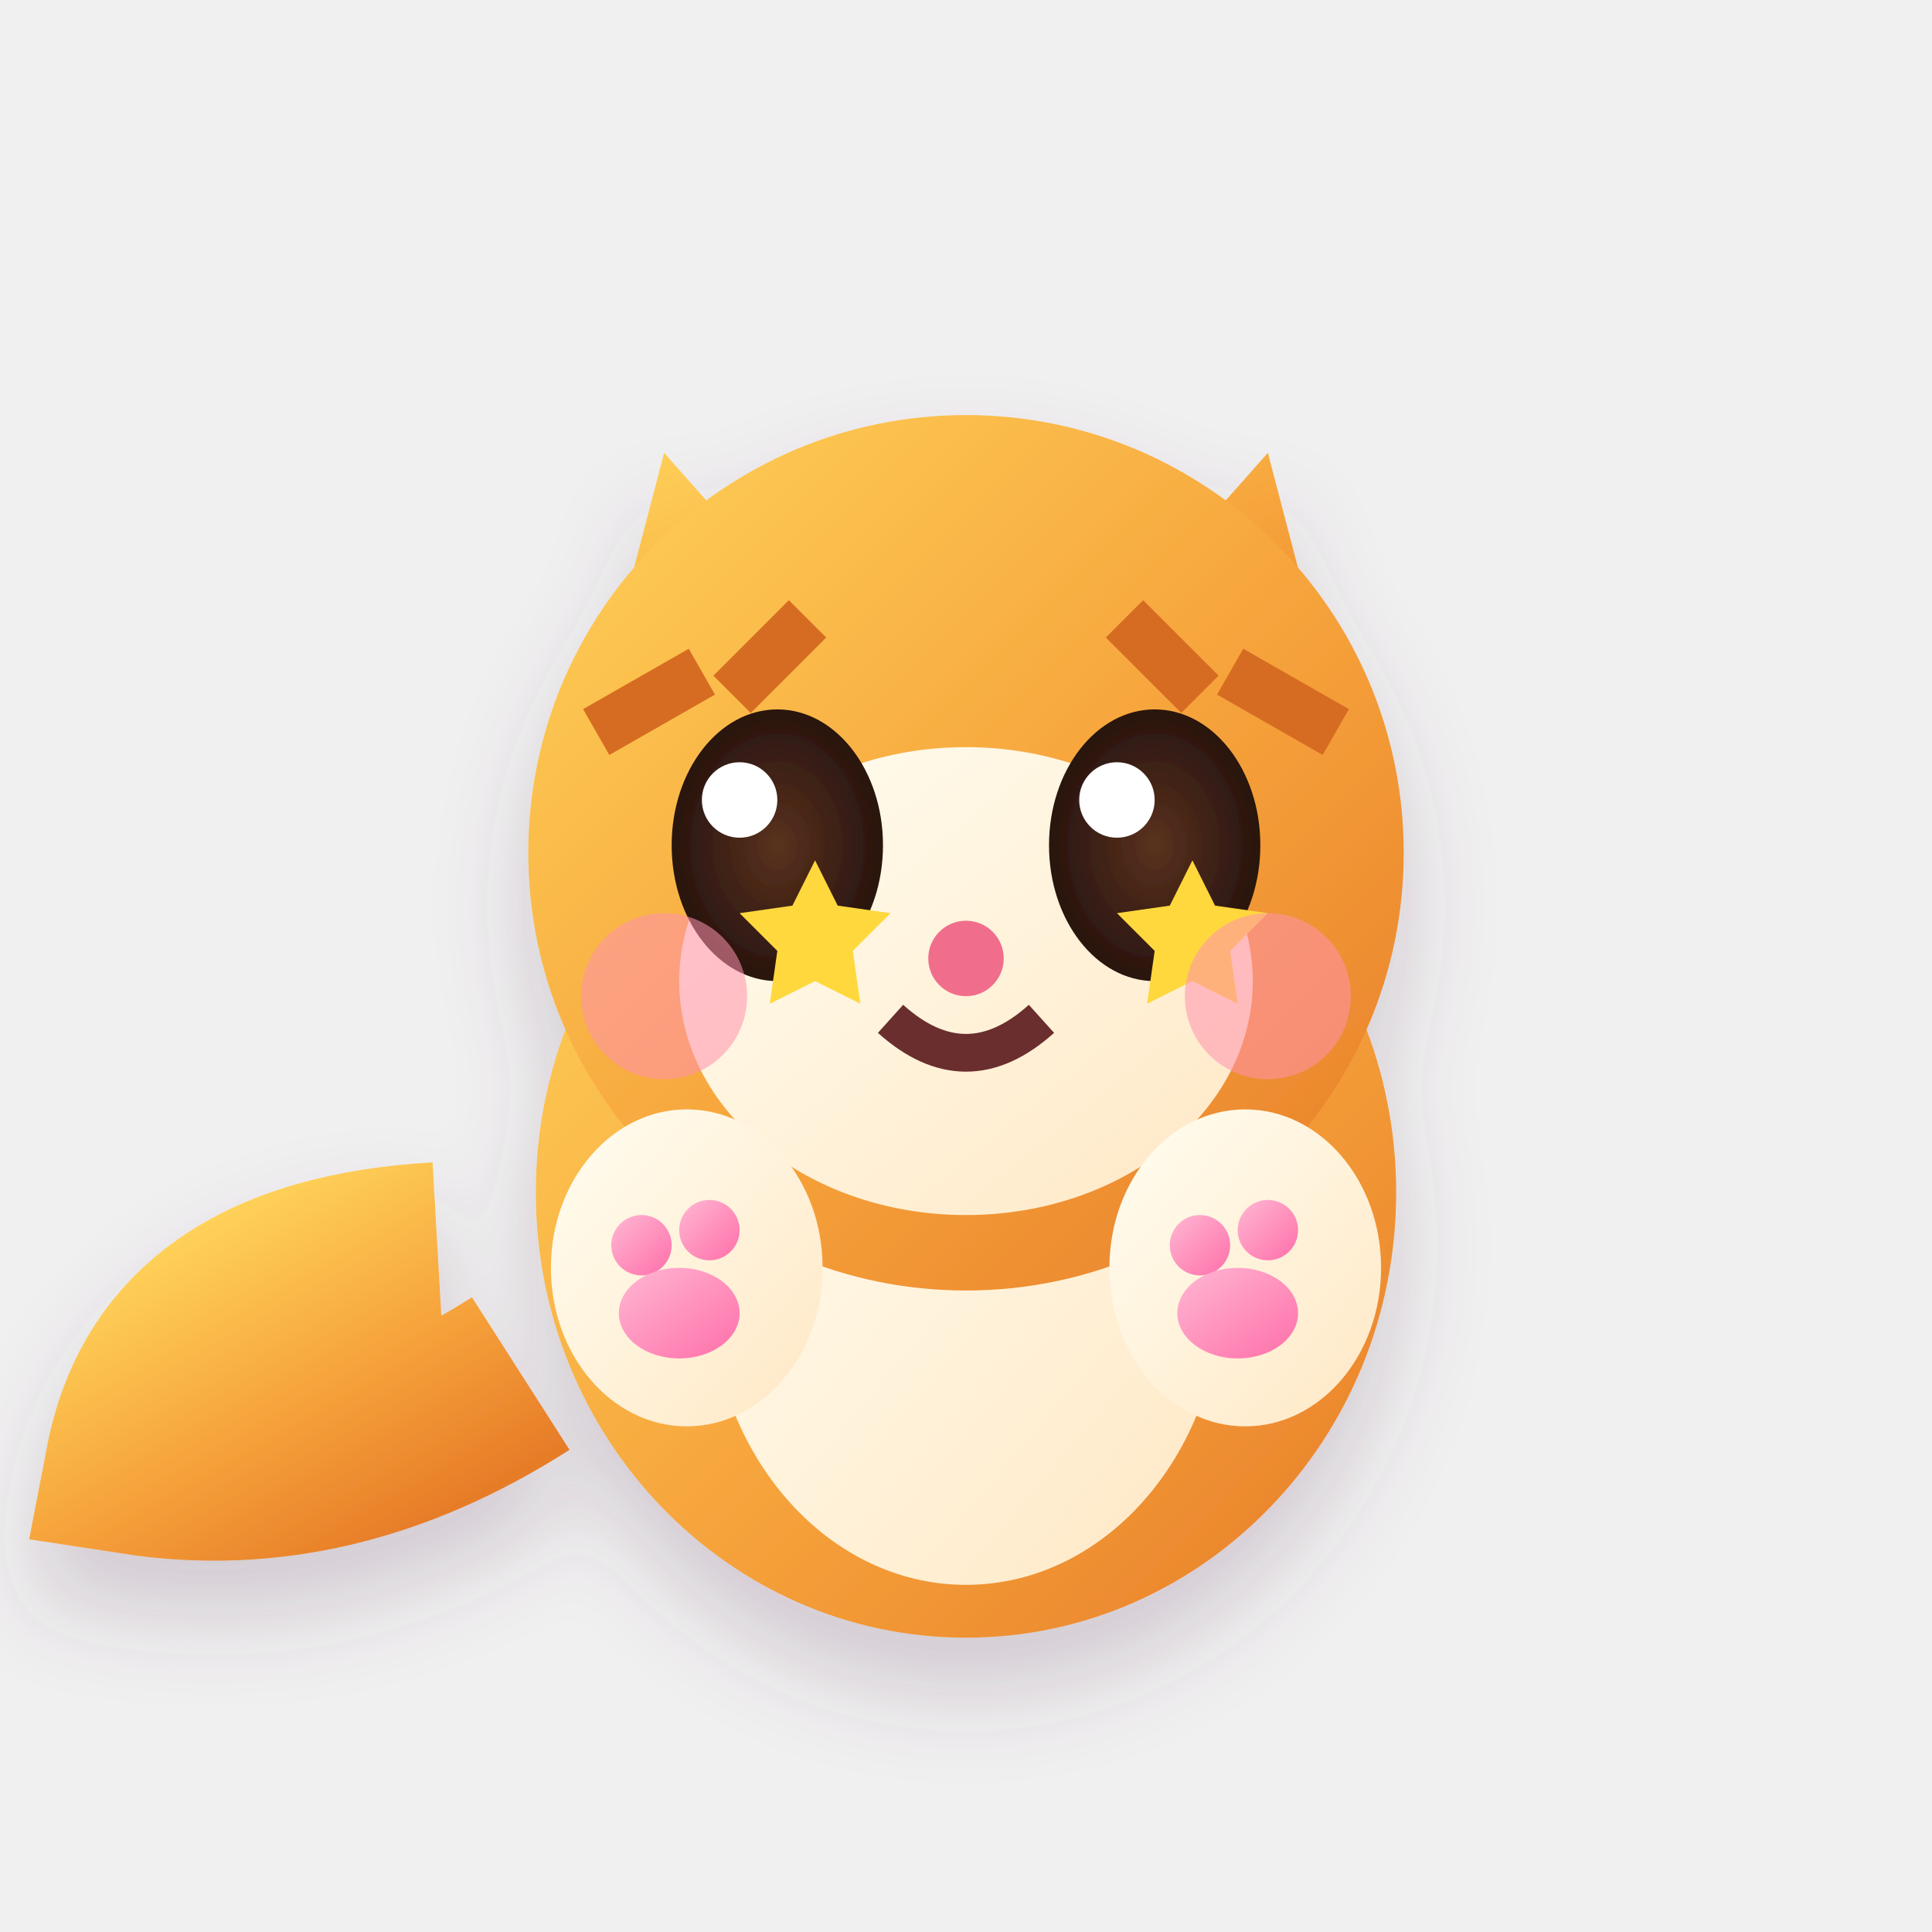
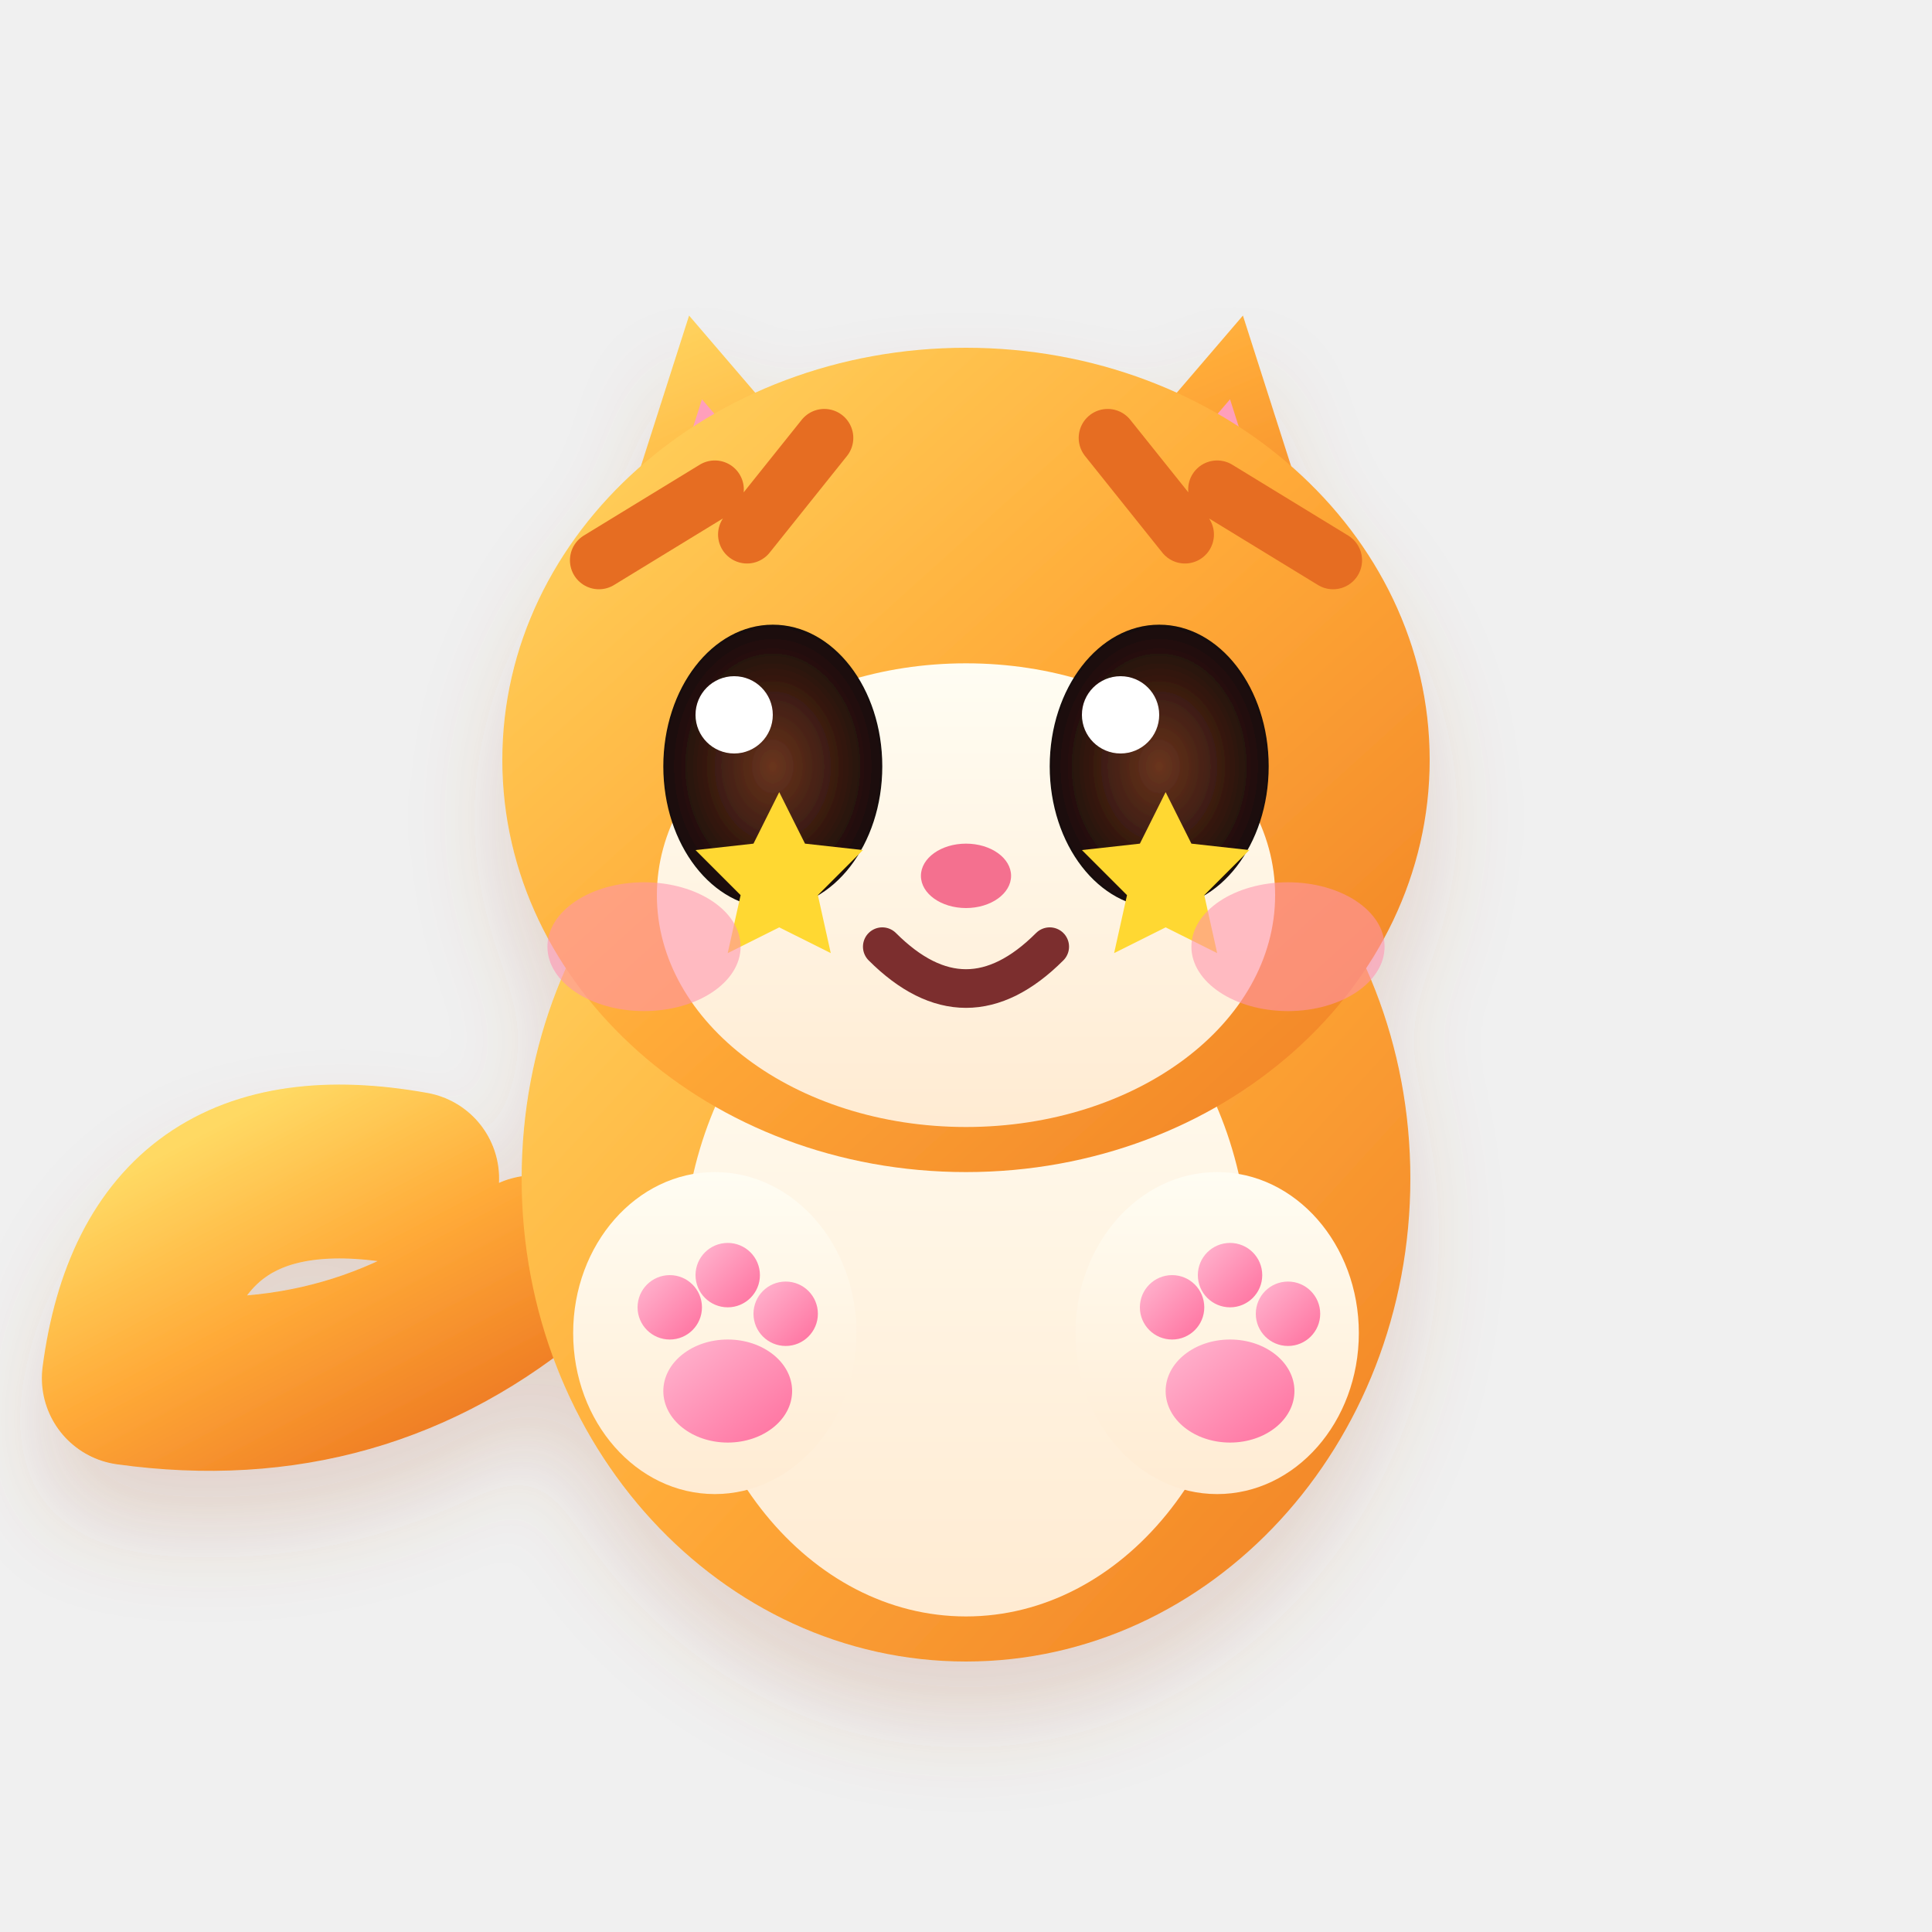
- <svg xmlns="http://www.w3.org/2000/svg" viewBox="0 0 256 256">
+ <svg xmlns="http://www.w3.org/2000/svg" viewBox="0 0 300 300">
  <defs>
    <linearGradient id="fur" x1="0" y1="0" x2="1" y2="1">
-       <stop stop-color="#FFD35A" />
-       <stop offset=".55" stop-color="#F6A33B" />
-       <stop offset="1" stop-color="#E77C28" />
+       <stop stop-color="#FFD963" />
+       <stop offset=".5" stop-color="#FFAA38" />
+       <stop offset="1" stop-color="#EF7D24" />
    </linearGradient>
-     <linearGradient id="cream" x1="0" y1="0" x2="1" y2="1">
-       <stop stop-color="#FFFDF1" />
-       <stop offset="1" stop-color="#FFE8C5" />
-     </linearGradient>
-     <linearGradient id="pink" x1="0" y1="0" x2="1" y2="1">
-       <stop stop-color="#FFB7D3" />
-       <stop offset="1" stop-color="#FF6FA9" />
+     <linearGradient id="cream" x1="0" y1="0" x2="0" y2="1">
+       <stop stop-color="#FFFDF3" />
+       <stop offset="1" stop-color="#FFEBD2" />
    </linearGradient>
    <radialGradient id="eye">
-       <stop stop-color="#5A321E" />
-       <stop offset="1" stop-color="#28140F" />
+       <stop stop-color="#6A351E" />
+       <stop offset=".72" stop-color="#2D140D" />
+       <stop offset="1" stop-color="#180B08" />
    </radialGradient>
-     <filter id="shadow" x="-40%" y="-40%" width="180%" height="180%">
-       <feDropShadow dx="0" dy="7" stdDeviation="6" flood-color="#6B4860" flood-opacity=".22" />
-     </filter>
-     <filter id="glow" x="-60%" y="-60%" width="220%" height="220%">
-       <feGaussianBlur stdDeviation="3" result="b" />
-       <feMerge>
-         <feMergeNode in="b" />
-         <feMergeNode in="SourceGraphic" />
-       </feMerge>
+     <linearGradient id="pink" x1="0" y1="0" x2="1" y2="1">
+       <stop stop-color="#FFB8D1" />
+       <stop offset="1" stop-color="#FF6E9D" />
+     </linearGradient>
+     <filter id="ds" x="-40%" y="-40%" width="180%" height="180%">
+       <feDropShadow dx="0" dy="9" stdDeviation="7" flood-color="#AD6438" flood-opacity=".20" />
    </filter>
  </defs>
-   <g filter="url(#shadow)" transform="">
-     <path d="M58 166q-35 2-40 28 26 4 51-12" fill="none" stroke="url(#fur)" stroke-width="24" />
-     <ellipse cx="128" cy="158" rx="57" ry="59" fill="url(#fur)" />
-     <ellipse cx="128" cy="170" rx="34" ry="40" fill="url(#cream)" />
-     <path d="M77 102 88 60l31 35M179 102l-11-42-31 35" fill="url(#fur)" />
-     <path d="M86 91 90 72l15 17M170 91l-4-19-15 17" fill="#FF9FBC" />
-     <circle cx="128" cy="113" r="58" fill="url(#fur)" />
-     <ellipse cx="128" cy="130" rx="38" ry="31" fill="url(#cream)" />
-     <path d="M93 89l-14 8M107 82l-10 10M163 89l14 8M149 82l10 10" stroke="#D66C24" stroke-width="7" />
-     <g fill="url(#eye)">
-       <ellipse cx="103" cy="112" rx="14" ry="18" />
-       <ellipse cx="153" cy="112" rx="14" ry="18" />
-     </g>
-     <g fill="#FFF">
-       <circle cx="98" cy="106" r="5" />
-       <circle cx="148" cy="106" r="5" />
-     </g>
-     <g fill="#FFD83D">
-       <path d="m108 114 3 6 7 1-5 5 1 7-6-3-6 3 1-7-5-5 7-1z" />
-       <path d="m158 114 3 6 7 1-5 5 1 7-6-3-6 3 1-7-5-5 7-1z" />
-     </g>
-     <circle cx="128" cy="127" r="5" fill="#F06E8C" />
-     <path d="M118 135q10 9 20 0" fill="none" stroke="#6B2D2D" stroke-width="5" />
-     <circle cx="88" cy="132" r="11" fill="#FF91AD" opacity=".55" />
-     <circle cx="168" cy="132" r="11" fill="#FF91AD" opacity=".55" />
-     <ellipse cx="91" cy="168" rx="18" ry="21" fill="url(#cream)" />
-     <ellipse cx="165" cy="168" rx="18" ry="21" fill="url(#cream)" />
+   <g filter="url(#ds)" stroke-linecap="round" stroke-linejoin="round">
+     <path d="M64 183Q25 176 20 214Q56 219 83 196" fill="none" stroke="url(#fur)" stroke-width="27" />
+     <ellipse cx="150" cy="183" rx="69" ry="75" fill="url(#fur)" />
+     <ellipse cx="150" cy="197" rx="44" ry="54" fill="url(#cream)" />
+     <path d="M91 99 107 49l36 42M209 99 193 49l-36 42" fill="url(#fur)" />
+     <path d="M102 84 109 62l18 21M198 84l-7-22-18 21" fill="#FF9FBB" />
+     <ellipse cx="150" cy="118" rx="72" ry="64" fill="url(#fur)" />
+     <ellipse cx="150" cy="139" rx="48" ry="36" fill="url(#cream)" />
+     <path d="M111 76l-18 11M128 68l-12 15M189 76l18 11M172 68l12 15" stroke="#E66D22" stroke-width="9" />
+     <ellipse cx="120" cy="119" rx="17" ry="22" fill="url(#eye)" />
+     <ellipse cx="180" cy="119" rx="17" ry="22" fill="url(#eye)" />
+     <circle cx="114" cy="111" r="6" fill="#fff" />
+     <circle cx="174" cy="111" r="6" fill="#fff" />
+     <path d="m121 123 4 8 9 1-7 7 2 9-8-4-8 4 2-9-7-7 9-1z" fill="#FFD832" />
+     <path d="m181 123 4 8 9 1-7 7 2 9-8-4-8 4 2-9-7-7 9-1z" fill="#FFD832" />
+     <ellipse cx="150" cy="136" rx="7" ry="5" fill="#F46F8F" />
+     <path d="M137 147q13 13 26 0" fill="none" stroke="#7B2E2E" stroke-width="6" />
+     <ellipse cx="100" cy="147" rx="15" ry="10" fill="#FF92AD" opacity=".58" />
+     <ellipse cx="200" cy="147" rx="15" ry="10" fill="#FF92AD" opacity=".58" />
+     <ellipse cx="111" cy="207" rx="22" ry="25" fill="url(#cream)" />
+     <ellipse cx="189" cy="207" rx="22" ry="25" fill="url(#cream)" />
    <g fill="url(#pink)">
-       <circle cx="85" cy="165" r="4" />
-       <circle cx="94" cy="163" r="4" />
-       <ellipse cx="90" cy="174" rx="8" ry="6" />
-       <circle cx="159" cy="165" r="4" />
-       <circle cx="168" cy="163" r="4" />
-       <ellipse cx="164" cy="174" rx="8" ry="6" />
+       <circle cx="104" cy="203" r="5" />
+       <circle cx="113" cy="198" r="5" />
+       <circle cx="122" cy="204" r="5" />
+       <ellipse cx="113" cy="216" rx="10" ry="8" />
+       <circle cx="182" cy="203" r="5" />
+       <circle cx="191" cy="198" r="5" />
+       <circle cx="200" cy="204" r="5" />
+       <ellipse cx="191" cy="216" rx="10" ry="8" />
    </g>
  </g>
</svg>
